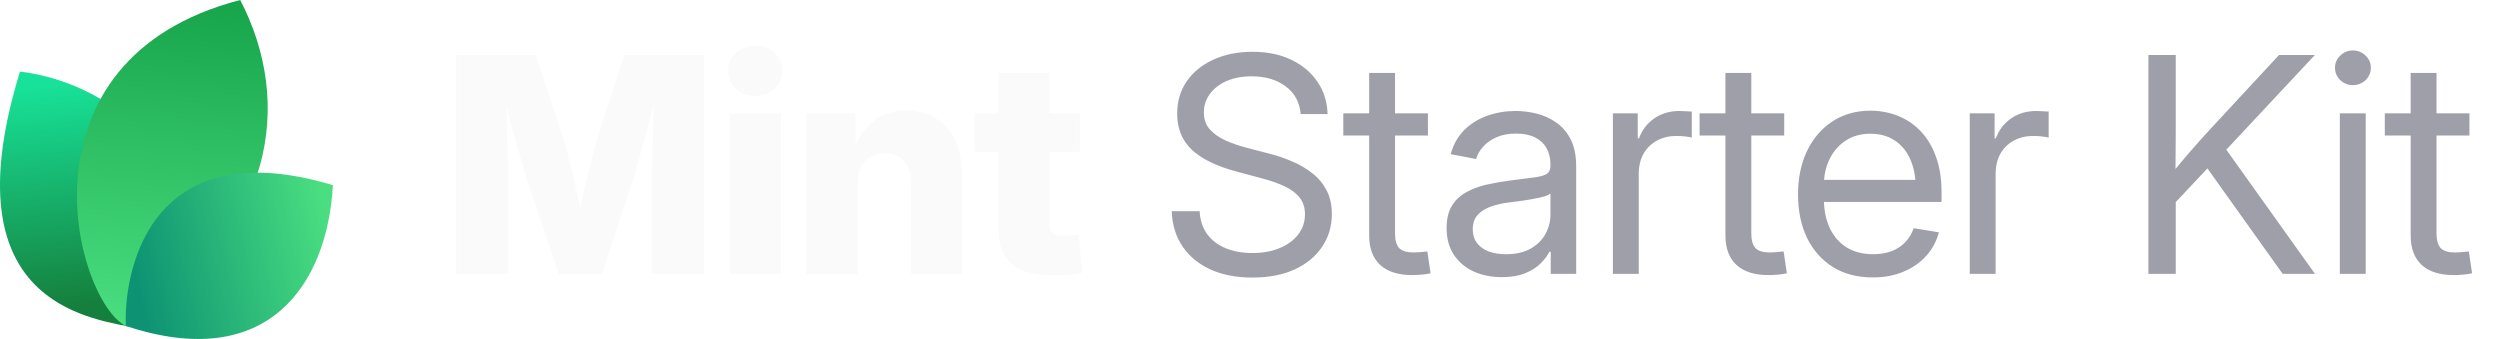
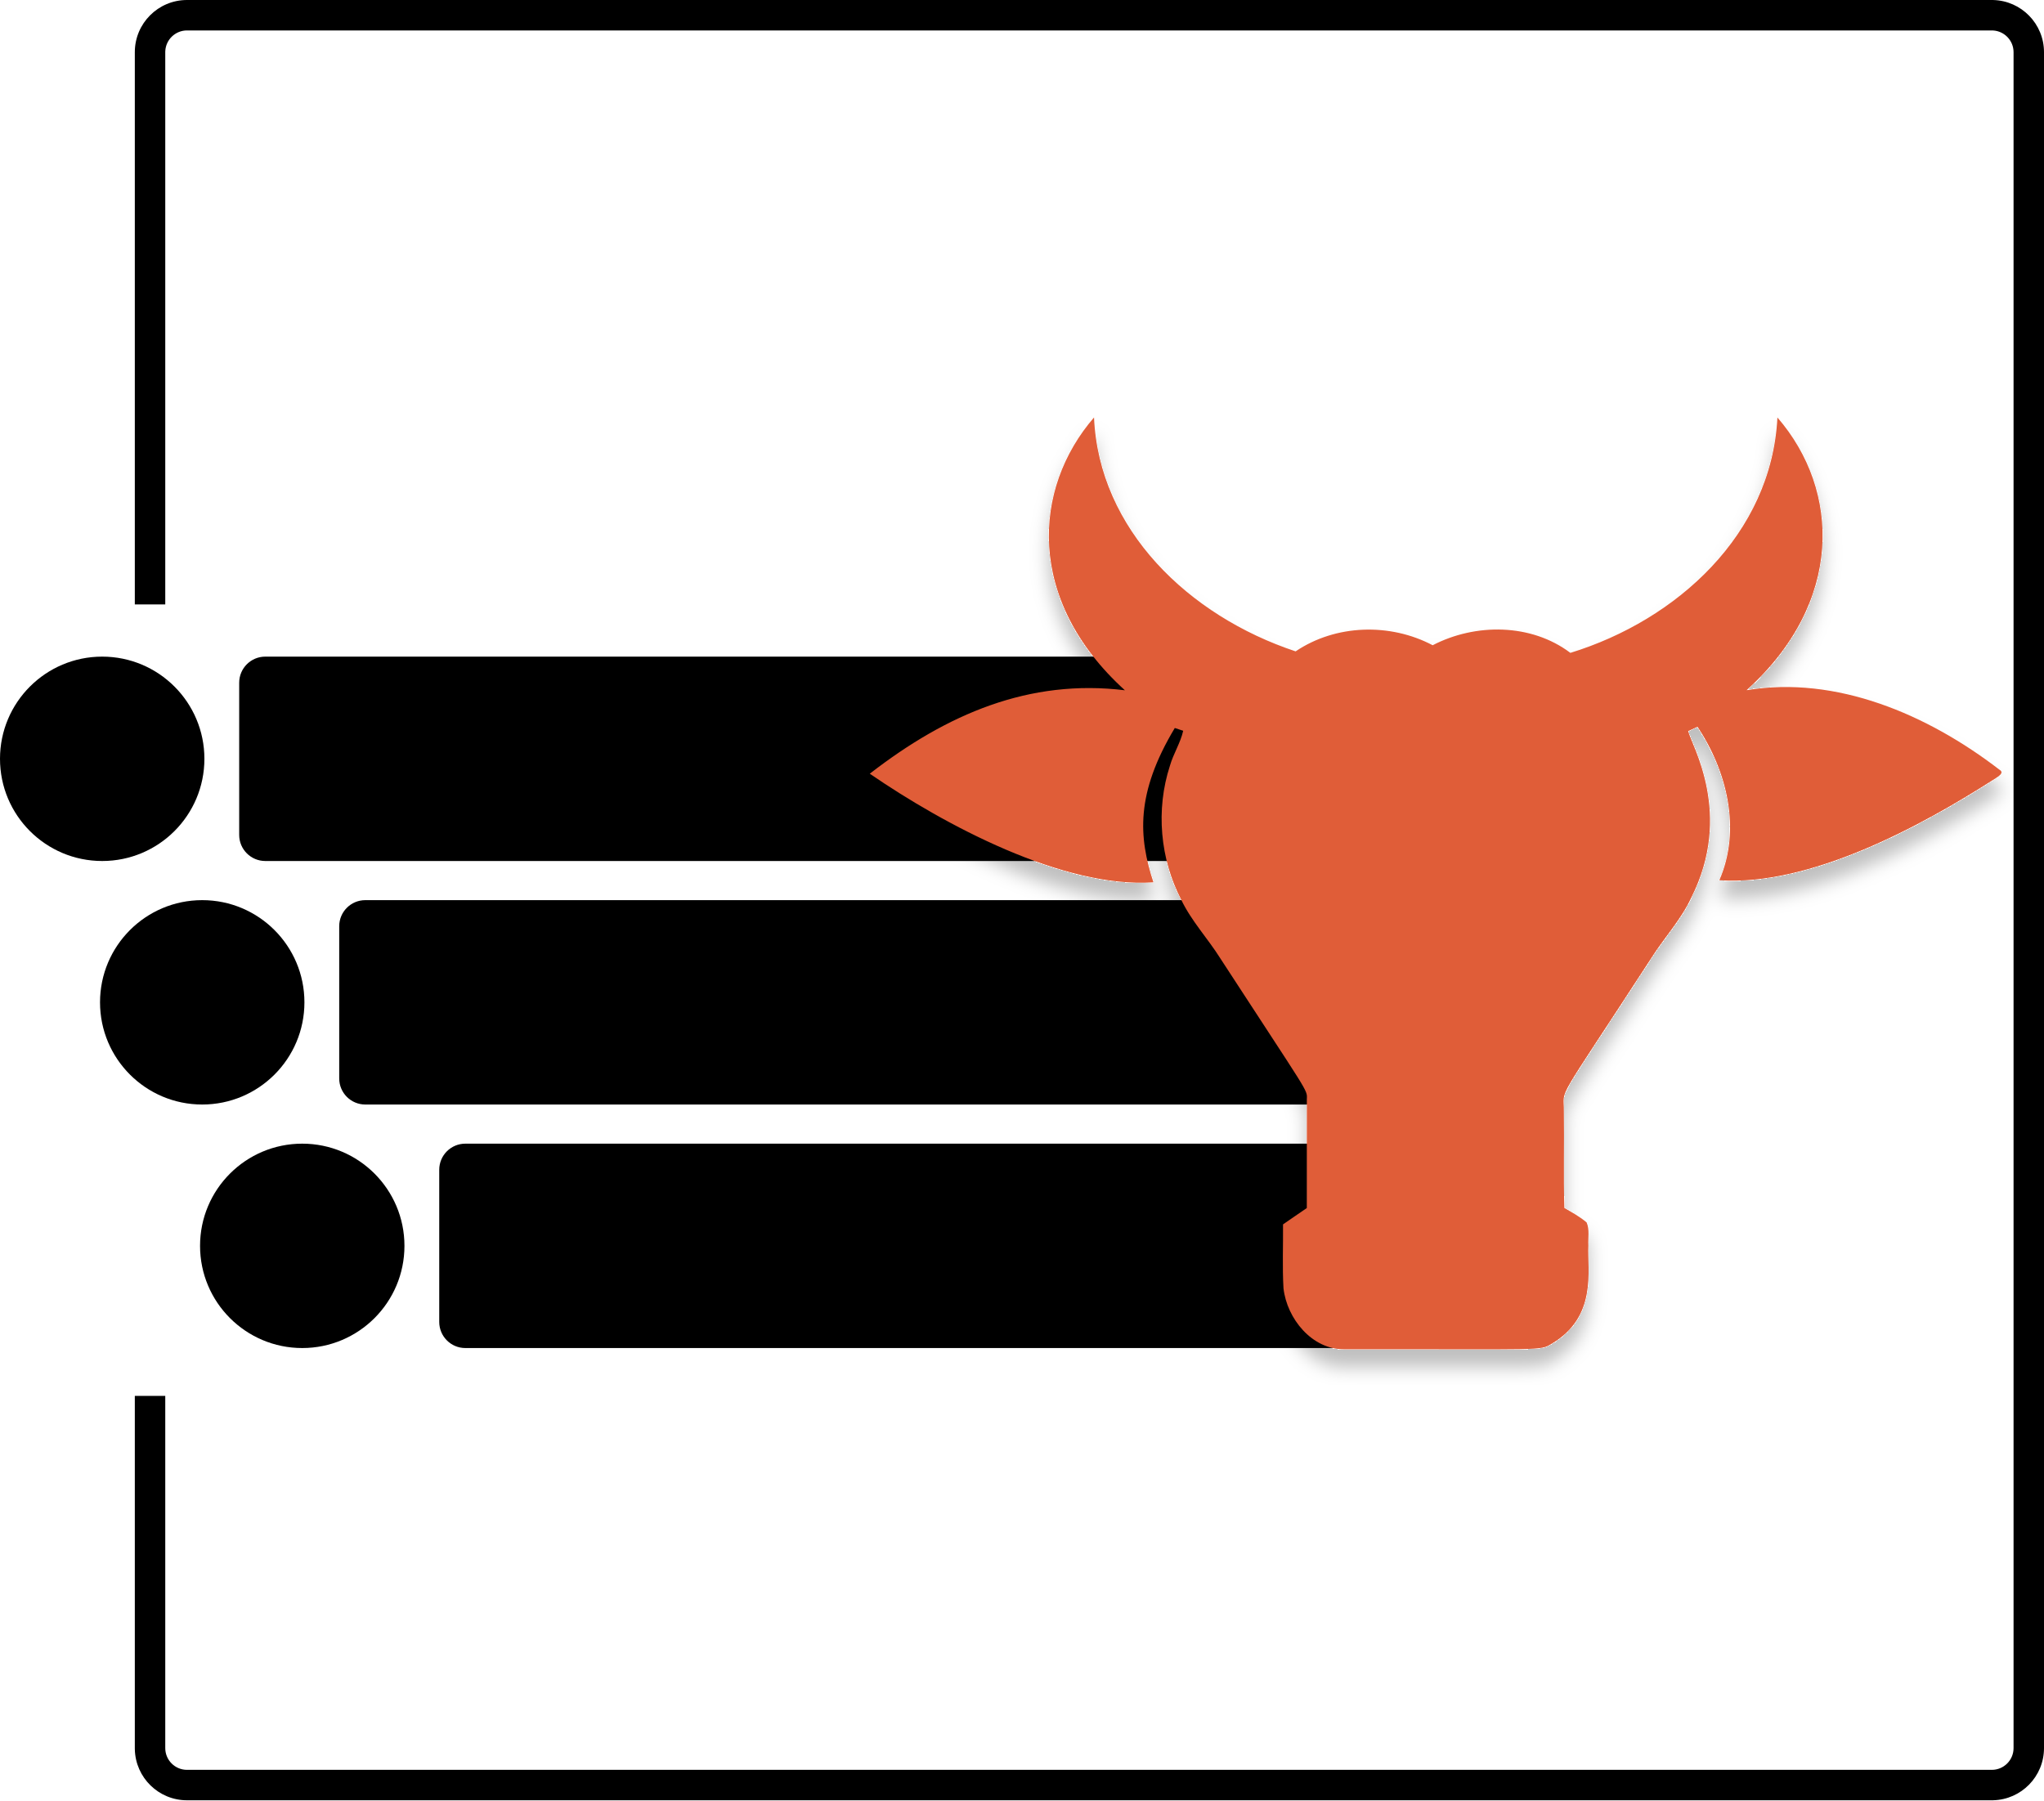
- <svg xmlns="http://www.w3.org/2000/svg" width="177" height="24" viewBox="0 0 177 24" fill="none">
-   <path d="M9.061 23.108C5.268 22.377 -3.391 20.627 1.417 5.064C9.634 6.099 16.973 14.064 9.061 23.108Z" fill="url(#paint0_linear_17557_2145)" />
-   <path d="M8.919 23.094C5.276 21.222 0.784 4.209 17.007 0C20.757 7.193 19.621 16.545 8.919 23.094Z" fill="url(#paint1_linear_17557_2145)" />
-   <path d="M8.914 23.079C8.735 19.882 10.159 9.085 23.57 13.111C23.181 20.123 18.984 26.418 8.914 23.079Z" fill="url(#paint2_linear_17557_2145)" />
-   <path d="M32.301 19.392V3.894H37.938L39.925 9.948C40.036 10.315 40.164 10.787 40.31 11.362C40.462 11.938 40.611 12.552 40.757 13.204C40.91 13.855 41.048 14.483 41.173 15.086C41.305 15.682 41.412 16.192 41.495 16.615H40.695C40.771 16.192 40.871 15.682 40.996 15.086C41.128 14.49 41.267 13.866 41.412 13.214C41.565 12.562 41.714 11.948 41.86 11.373C42.005 10.79 42.133 10.315 42.244 9.948L44.2 3.894H49.848V19.392H46.166V12.704C46.166 12.357 46.173 11.917 46.187 11.383C46.2 10.849 46.214 10.27 46.228 9.646C46.249 9.022 46.266 8.391 46.28 7.753C46.301 7.115 46.311 6.519 46.311 5.964H46.623C46.485 6.561 46.332 7.181 46.166 7.826C45.999 8.471 45.833 9.102 45.666 9.719C45.507 10.336 45.351 10.901 45.198 11.414C45.053 11.928 44.928 12.357 44.824 12.704L42.608 19.392H39.561L37.314 12.704C37.203 12.357 37.072 11.928 36.919 11.414C36.773 10.901 36.614 10.34 36.441 9.729C36.274 9.112 36.104 8.481 35.931 7.836C35.764 7.192 35.608 6.567 35.463 5.964H35.827C35.834 6.512 35.844 7.105 35.858 7.743C35.872 8.374 35.886 9.005 35.9 9.636C35.92 10.26 35.938 10.839 35.952 11.373C35.965 11.907 35.972 12.351 35.972 12.704V19.392H32.301ZM51.668 19.392V8.024H55.288V19.392H51.668ZM53.468 6.786C52.927 6.786 52.473 6.616 52.105 6.276C51.738 5.93 51.554 5.507 51.554 5.007C51.554 4.508 51.738 4.088 52.105 3.749C52.473 3.409 52.927 3.239 53.468 3.239C54.009 3.239 54.463 3.409 54.83 3.749C55.198 4.082 55.382 4.501 55.382 5.007C55.382 5.507 55.198 5.93 54.83 6.276C54.463 6.616 54.009 6.786 53.468 6.786ZM60.708 13.027V19.392H57.088V8.024H60.551L60.593 10.967H60.281C60.593 10.024 61.061 9.268 61.685 8.7C62.309 8.124 63.138 7.836 64.171 7.836C64.975 7.836 65.672 8.017 66.262 8.377C66.851 8.731 67.302 9.234 67.614 9.885C67.933 10.537 68.092 11.307 68.092 12.194V19.392H64.483V12.912C64.483 12.26 64.32 11.754 63.994 11.394C63.675 11.033 63.221 10.853 62.632 10.853C62.25 10.853 61.914 10.936 61.623 11.102C61.332 11.269 61.106 11.515 60.947 11.841C60.787 12.16 60.708 12.555 60.708 13.027ZM76.456 8.024V10.749H69.008V8.024H76.456ZM70.683 5.163H74.292V15.783C74.292 16.102 74.361 16.334 74.5 16.48C74.646 16.625 74.899 16.698 75.259 16.698C75.405 16.698 75.596 16.688 75.831 16.667C76.074 16.646 76.251 16.629 76.362 16.615L76.632 19.309C76.313 19.378 75.963 19.427 75.582 19.455C75.207 19.482 74.836 19.496 74.469 19.496C73.2 19.496 72.25 19.222 71.619 18.674C70.995 18.127 70.683 17.308 70.683 16.22V5.163Z" fill="#FAFAFA" />
-   <path d="M88.667 19.652C87.523 19.652 86.528 19.458 85.682 19.07C84.843 18.681 84.188 18.137 83.716 17.437C83.245 16.736 82.992 15.908 82.957 14.951H84.933C84.968 15.596 85.148 16.14 85.474 16.584C85.8 17.021 86.24 17.354 86.795 17.582C87.35 17.804 87.974 17.915 88.667 17.915C89.388 17.915 90.026 17.801 90.581 17.572C91.143 17.343 91.583 17.024 91.902 16.615C92.228 16.199 92.391 15.717 92.391 15.169C92.391 14.698 92.266 14.306 92.017 13.994C91.767 13.675 91.413 13.408 90.956 13.193C90.498 12.978 89.954 12.787 89.323 12.621L87.502 12.132C86.123 11.765 85.082 11.255 84.382 10.603C83.689 9.944 83.342 9.095 83.342 8.055C83.342 7.174 83.571 6.404 84.028 5.746C84.486 5.087 85.117 4.577 85.921 4.217C86.726 3.849 87.645 3.666 88.678 3.666C89.718 3.666 90.63 3.853 91.413 4.227C92.204 4.602 92.824 5.122 93.275 5.787C93.726 6.446 93.965 7.209 93.993 8.076H92.089C92.013 7.23 91.656 6.574 91.018 6.11C90.387 5.638 89.586 5.403 88.615 5.403C87.95 5.403 87.36 5.513 86.847 5.735C86.341 5.957 85.946 6.262 85.661 6.651C85.377 7.032 85.235 7.469 85.235 7.961C85.235 8.447 85.377 8.849 85.661 9.168C85.946 9.48 86.317 9.74 86.774 9.948C87.232 10.149 87.724 10.319 88.251 10.457L89.884 10.884C90.439 11.023 90.977 11.206 91.496 11.435C92.023 11.657 92.495 11.934 92.911 12.267C93.334 12.593 93.67 12.995 93.92 13.474C94.17 13.945 94.294 14.504 94.294 15.149C94.294 16.015 94.066 16.788 93.608 17.468C93.157 18.148 92.512 18.681 91.673 19.07C90.834 19.458 89.832 19.652 88.667 19.652ZM101.097 8.024V9.594H95.106V8.024H101.097ZM96.937 5.163H98.767V16.521C98.767 17 98.865 17.347 99.059 17.562C99.26 17.77 99.6 17.874 100.078 17.874C100.21 17.874 100.366 17.867 100.546 17.853C100.733 17.832 100.903 17.815 101.056 17.801L101.285 19.351C101.097 19.392 100.886 19.423 100.65 19.444C100.414 19.465 100.189 19.475 99.974 19.475C98.996 19.475 98.244 19.236 97.717 18.758C97.197 18.272 96.937 17.579 96.937 16.677V5.163ZM106.33 19.621C105.595 19.621 104.932 19.489 104.343 19.226C103.754 18.955 103.285 18.564 102.939 18.05C102.592 17.53 102.419 16.896 102.419 16.147C102.419 15.495 102.547 14.965 102.804 14.556C103.06 14.146 103.403 13.828 103.833 13.599C104.263 13.363 104.742 13.186 105.269 13.068C105.796 12.95 106.333 12.857 106.881 12.787C107.574 12.69 108.132 12.617 108.555 12.569C108.978 12.52 109.287 12.441 109.481 12.33C109.675 12.212 109.772 12.014 109.772 11.737V11.654C109.772 11.203 109.679 10.815 109.492 10.489C109.311 10.163 109.041 9.91 108.68 9.729C108.32 9.549 107.872 9.459 107.338 9.459C106.805 9.459 106.34 9.546 105.945 9.719C105.556 9.892 105.241 10.118 104.998 10.395C104.755 10.665 104.593 10.953 104.509 11.258L102.71 10.915C102.897 10.222 103.22 9.65 103.677 9.199C104.135 8.748 104.679 8.412 105.31 8.19C105.941 7.968 106.607 7.857 107.307 7.857C107.8 7.857 108.295 7.92 108.795 8.044C109.301 8.169 109.765 8.381 110.188 8.679C110.611 8.97 110.951 9.369 111.208 9.875C111.464 10.374 111.593 11.005 111.593 11.768V19.392H109.793V17.822H109.7C109.568 18.085 109.363 18.359 109.086 18.643C108.809 18.921 108.444 19.153 107.994 19.34C107.543 19.527 106.988 19.621 106.33 19.621ZM106.621 17.998C107.321 17.998 107.904 17.867 108.368 17.603C108.84 17.333 109.19 16.986 109.419 16.563C109.654 16.133 109.772 15.682 109.772 15.211V13.692C109.703 13.769 109.554 13.841 109.325 13.911C109.096 13.973 108.829 14.032 108.524 14.088C108.226 14.143 107.921 14.192 107.609 14.233C107.304 14.275 107.033 14.309 106.798 14.337C106.354 14.393 105.938 14.49 105.549 14.628C105.168 14.76 104.86 14.954 104.624 15.211C104.388 15.467 104.27 15.811 104.27 16.241C104.27 16.615 104.367 16.934 104.561 17.198C104.762 17.461 105.04 17.662 105.393 17.801C105.747 17.933 106.156 17.998 106.621 17.998ZM114.193 19.392V8.024H115.951V9.792H116.045C116.253 9.209 116.61 8.741 117.116 8.388C117.622 8.034 118.219 7.857 118.905 7.857C119.058 7.857 119.217 7.864 119.384 7.878C119.55 7.885 119.682 7.892 119.779 7.899V9.74C119.716 9.719 119.578 9.695 119.363 9.667C119.155 9.639 118.922 9.625 118.666 9.625C118.174 9.625 117.726 9.733 117.324 9.948C116.922 10.163 116.603 10.471 116.367 10.874C116.138 11.276 116.024 11.758 116.024 12.319V19.392H114.193ZM126.322 8.024V9.594H120.33V8.024H126.322ZM122.161 5.163H123.992V16.521C123.992 17 124.089 17.347 124.283 17.562C124.484 17.77 124.824 17.874 125.302 17.874C125.434 17.874 125.59 17.867 125.77 17.853C125.958 17.832 126.127 17.815 126.28 17.801L126.509 19.351C126.322 19.392 126.11 19.423 125.874 19.444C125.639 19.465 125.413 19.475 125.198 19.475C124.221 19.475 123.468 19.236 122.941 18.758C122.421 18.272 122.161 17.579 122.161 16.677V5.163ZM132.604 19.642C131.502 19.642 130.555 19.396 129.765 18.903C128.974 18.404 128.364 17.714 127.934 16.834C127.511 15.946 127.3 14.927 127.3 13.775C127.3 12.611 127.511 11.584 127.934 10.697C128.364 9.802 128.964 9.102 129.734 8.596C130.51 8.089 131.408 7.836 132.428 7.836C133.1 7.836 133.738 7.954 134.341 8.19C134.952 8.426 135.489 8.783 135.954 9.261C136.425 9.74 136.793 10.343 137.056 11.071C137.327 11.792 137.462 12.645 137.462 13.63V14.296H128.433V12.735H136.463L135.631 13.297C135.631 12.541 135.506 11.876 135.257 11.3C135.007 10.725 134.643 10.277 134.165 9.958C133.686 9.632 133.107 9.469 132.428 9.469C131.748 9.469 131.162 9.632 130.67 9.958C130.177 10.284 129.796 10.725 129.526 11.279C129.262 11.827 129.13 12.441 129.13 13.12V14.046C129.13 14.864 129.273 15.572 129.557 16.168C129.841 16.757 130.243 17.211 130.763 17.53C131.283 17.842 131.901 17.998 132.615 17.998C133.093 17.998 133.523 17.929 133.905 17.79C134.293 17.645 134.619 17.433 134.882 17.156C135.153 16.879 135.354 16.546 135.486 16.157L137.275 16.449C137.108 17.08 136.81 17.634 136.38 18.113C135.95 18.591 135.413 18.966 134.768 19.236C134.123 19.507 133.402 19.642 132.604 19.642ZM139.459 19.392V8.024H141.217V9.792H141.311C141.519 9.209 141.876 8.741 142.382 8.388C142.888 8.034 143.485 7.857 144.171 7.857C144.324 7.857 144.483 7.864 144.649 7.878C144.816 7.885 144.948 7.892 145.045 7.899V9.74C144.982 9.719 144.844 9.695 144.629 9.667C144.421 9.639 144.188 9.625 143.932 9.625C143.439 9.625 142.992 9.733 142.59 9.948C142.188 10.163 141.869 10.471 141.633 10.874C141.404 11.276 141.29 11.758 141.29 12.319V19.392H139.459ZM153.429 14.961V12.715C153.783 12.257 154.136 11.82 154.49 11.404C154.844 10.981 155.204 10.565 155.572 10.156C155.939 9.74 156.314 9.327 156.695 8.918L161.355 3.894H163.893L157.277 10.967H157.184L153.429 14.961ZM152.108 19.392V3.894H154.043V9.241L154.022 12.559L154.043 13.505V19.392H152.108ZM161.615 19.392L155.967 11.477L157.173 9.969L163.903 19.392H161.615ZM165.661 19.392V8.024H167.492V19.392H165.661ZM166.587 6.027C166.24 6.027 165.942 5.909 165.692 5.673C165.443 5.43 165.318 5.139 165.318 4.799C165.318 4.459 165.443 4.172 165.692 3.936C165.942 3.693 166.24 3.572 166.587 3.572C166.934 3.572 167.232 3.693 167.482 3.936C167.731 4.172 167.856 4.459 167.856 4.799C167.856 5.139 167.731 5.43 167.482 5.673C167.232 5.909 166.934 6.027 166.587 6.027ZM174.836 8.024V9.594H168.844V8.024H174.836ZM170.675 5.163H172.506V16.521C172.506 17 172.603 17.347 172.797 17.562C172.998 17.77 173.338 17.874 173.816 17.874C173.948 17.874 174.104 17.867 174.284 17.853C174.472 17.832 174.641 17.815 174.794 17.801L175.023 19.351C174.836 19.392 174.624 19.423 174.388 19.444C174.153 19.465 173.927 19.475 173.712 19.475C172.735 19.475 171.982 19.236 171.455 18.758C170.935 18.272 170.675 17.579 170.675 16.677V5.163Z" fill="#9F9FA9" />
+ <svg xmlns="http://www.w3.org/2000/svg" width="470" height="414" viewBox="0 0 470 414" fill="none">
+   <rect x="55" y="151" width="252" height="47" rx="6" fill="black" />
+   <circle cx="23.5" cy="174.5" r="23.5" fill="black" />
+   <rect x="101" y="263" width="252" height="47" rx="6" fill="black" />
+   <circle cx="69.5" cy="286.5" r="23.5" fill="black" />
+   <rect x="78" y="207" width="252" height="47" rx="6" fill="black" />
+   <circle cx="46.5" cy="230.5" r="23.5" fill="black" />
+   <g filter="url(#filter0_d_1_18)">
+     <path d="M251.561 96C252.7 121.756 273.285 141.609 297.913 149.79C307.148 143.557 319.644 143.213 329.431 148.381C339.246 143.276 352.086 143.332 361.096 150.134C385.577 142.608 407.344 122.85 408.701 96.007C423.256 112.799 423.931 138.594 401.616 158.717C422.241 155.302 443.23 164.283 459.744 176.991C461.004 177.727 459.471 178.547 458.834 179.01C441.43 190.206 416.059 203.83 395.344 202.424C400.426 190.812 397.122 177.313 390.324 167.139C389.61 167.461 388.896 167.791 388.189 168.127C389.009 171.481 398.605 187.196 388.875 206.463C386.523 211.547 382.637 215.656 379.676 220.368C356.913 255.398 359.7 249.717 359.598 255.576C359.71 262.974 359.486 270.386 359.71 277.784C361.467 278.808 363.28 279.783 364.834 281.122C365.541 282.77 365.128 284.67 365.226 286.423C364.951 292.109 367.364 302.762 356.804 309.009C354.006 310.694 355.657 310.235 309.087 310.285C301.645 310.342 295.925 303.231 295.127 296.268C294.847 291.374 295.064 286.465 295.022 281.564C296.849 280.315 298.656 279.039 300.49 277.805C300.49 269.453 300.497 261.095 300.497 252.743C300.608 250.503 301.005 251.778 280.587 220.368C277.723 215.803 273.964 211.82 271.619 206.926C266.739 197.523 265.724 186.184 269.014 176.093C269.805 173.324 271.43 170.869 272.067 168.05C271.423 167.833 270.779 167.623 270.135 167.412C261.085 182.5 261.804 192.464 265.22 202.901C244.547 204.356 217.116 189.69 200 177.923C217.678 164.219 236.666 156.047 258.66 158.738C235.811 137.991 237.446 112.29 251.561 96Z" fill="#E05D38" />
+   </g>
+   <path d="M458.31 0.004C464.794 0.168 470 5.476 470 12V402C470 408.524 464.794 413.832 458.31 413.996L458 414H43C36.476 414 31.168 408.794 31.004 402.31L31 402V321H38V402C38 404.761 40.239 407 43 407H458C460.761 407 463 404.761 463 402V12C463 9.325 460.899 7.141 458.257 7.007L458 7H43C40.325 7 38.141 9.101 38.007 11.743L38 12V139H31V12C31 5.373 36.373 4.93259e-08 43 0H458L458.31 0.004Z" fill="black" />
  <defs>
-     <linearGradient id="paint0_linear_17557_2145" x1="3.776" y1="5.916" x2="5.232" y2="21.559" gradientUnits="userSpaceOnUse">
-       <stop stop-color="#18E299" />
-       <stop offset="1" stop-color="#15803D" />
-     </linearGradient>
-     <linearGradient id="paint1_linear_17557_2145" x1="12.171" y1="-0.718" x2="10.19" y2="22.983" gradientUnits="userSpaceOnUse">
-       <stop stop-color="#16A34A" />
-       <stop offset="1" stop-color="#4ADE80" />
-     </linearGradient>
-     <linearGradient id="paint2_linear_17557_2145" x1="23.133" y1="15.353" x2="9.338" y2="18.52" gradientUnits="userSpaceOnUse">
-       <stop stop-color="#4ADE80" />
-       <stop offset="1" stop-color="#0D9373" />
-     </linearGradient>
+     <filter id="filter0_d_1_18" x="196" y="96" width="268.227" height="222.306" filterUnits="userSpaceOnUse" color-interpolation-filters="sRGB">
+       <feFlood flood-opacity="0" result="BackgroundImageFix" />
+       <feColorMatrix in="SourceAlpha" type="matrix" values="0 0 0 0 0 0 0 0 0 0 0 0 0 0 0 0 0 0 127 0" result="hardAlpha" />
+       <feOffset dy="4" />
+       <feGaussianBlur stdDeviation="2" />
+       <feComposite in2="hardAlpha" operator="out" />
+       <feColorMatrix type="matrix" values="0 0 0 0 0 0 0 0 0 0 0 0 0 0 0 0 0 0 0.25 0" />
+       <feBlend mode="normal" in2="BackgroundImageFix" result="effect1_dropShadow_1_18" />
+       <feBlend mode="normal" in="SourceGraphic" in2="effect1_dropShadow_1_18" result="shape" />
+     </filter>
  </defs>
</svg>
